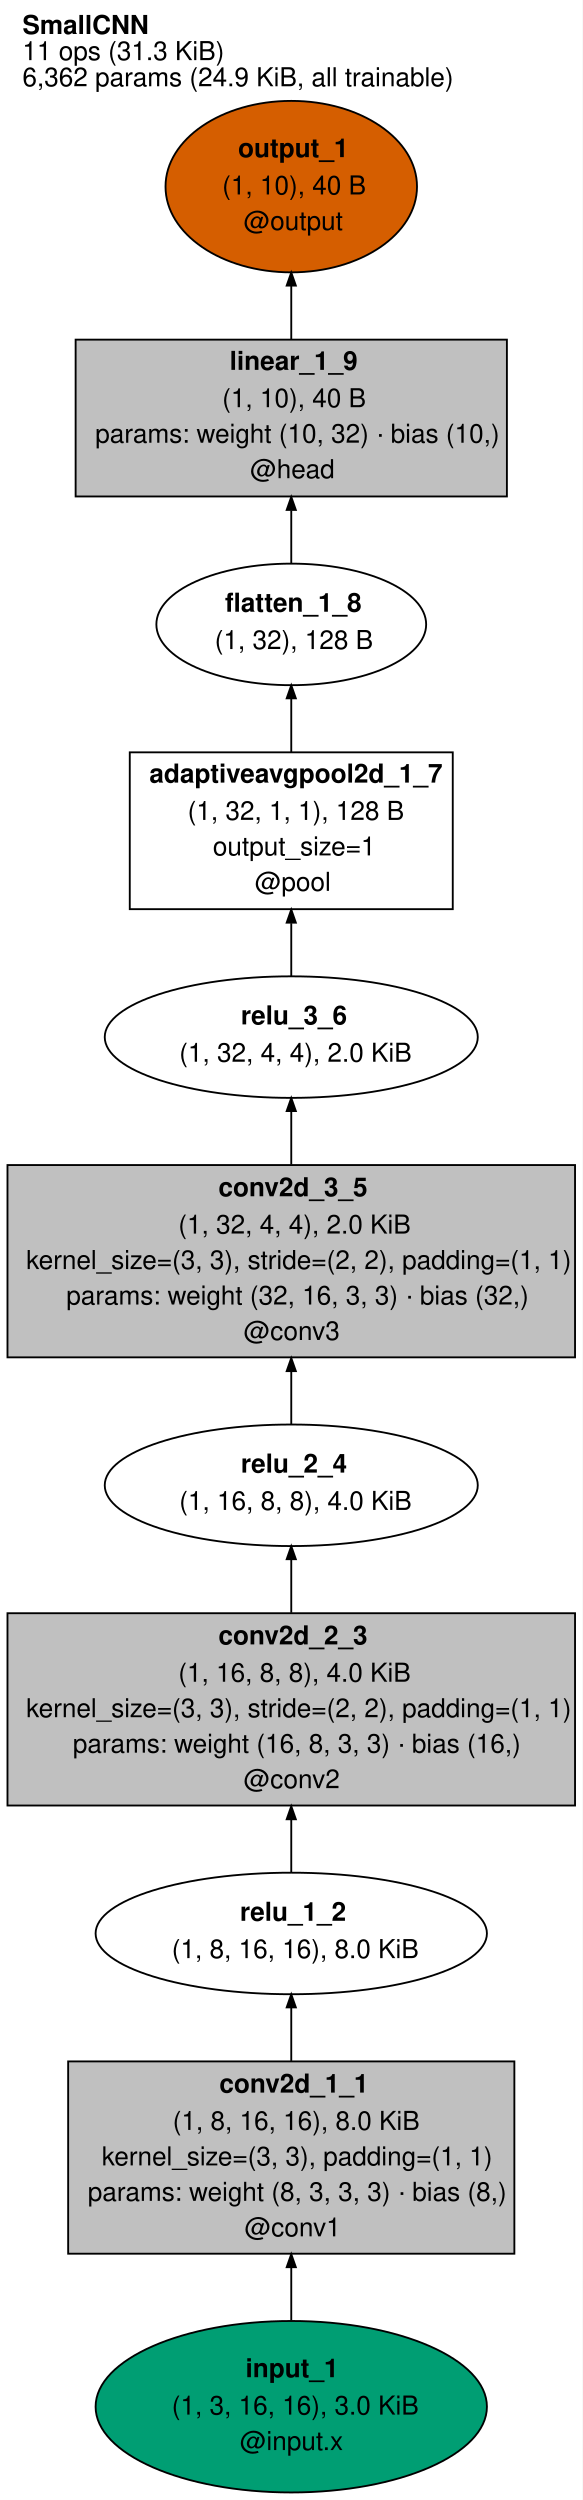
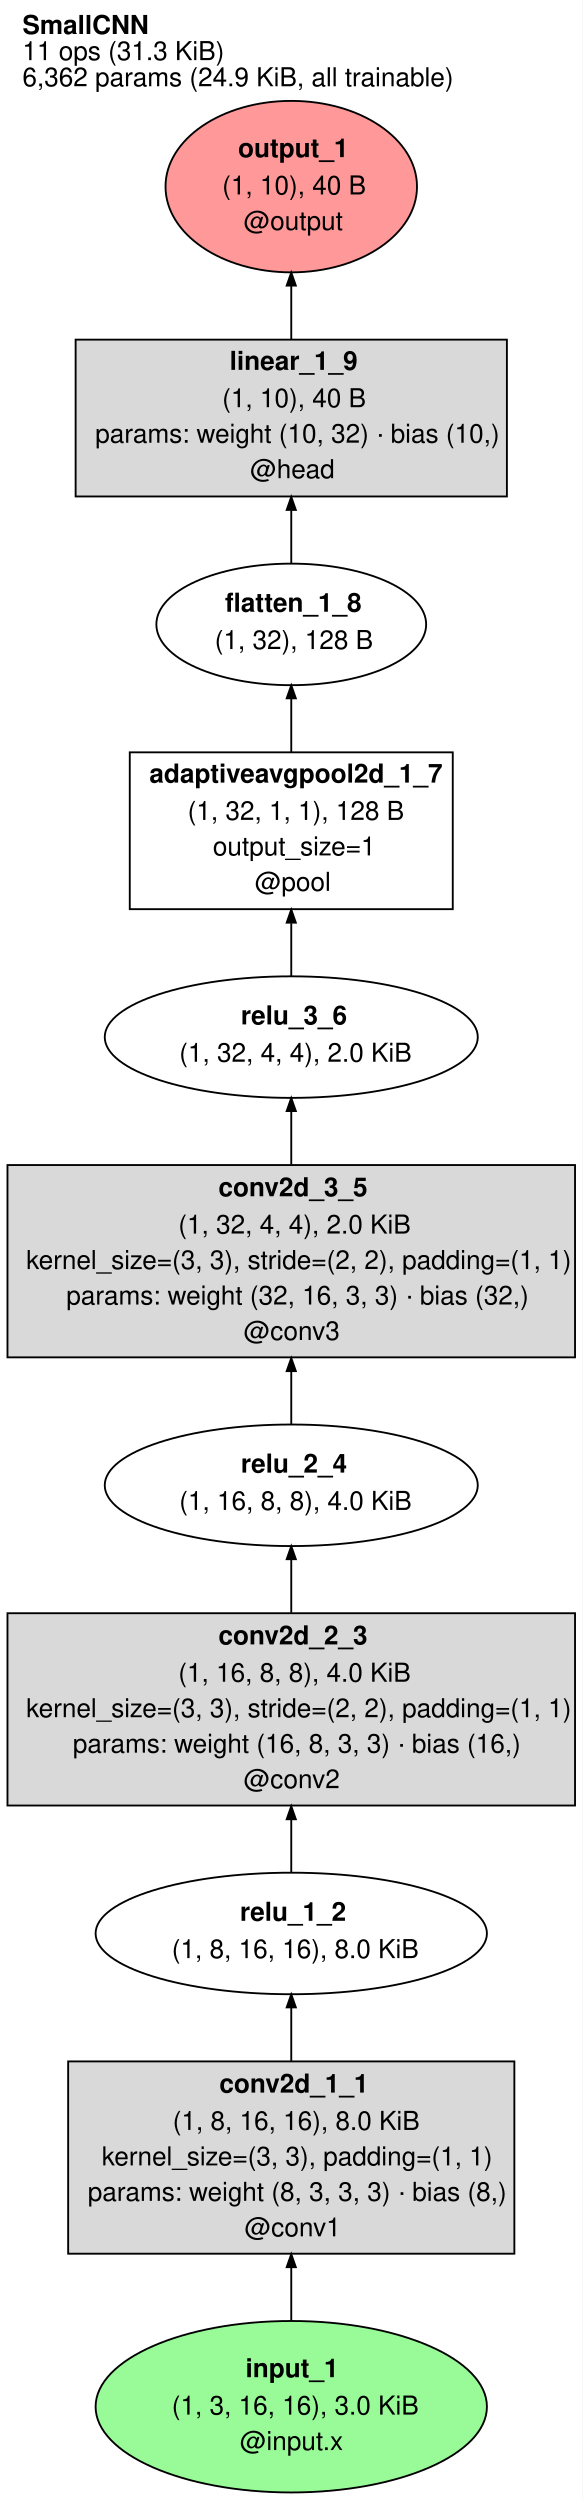
<svg xmlns="http://www.w3.org/2000/svg" width="312pt" height="1339pt" viewBox="0.00 0.00 312.00 1339.06">
  <g id="graph0" class="graph" transform="scale(1 1) rotate(0) translate(4 1335.06)">
    <polygon fill="white" stroke="transparent" points="-4,4 -4,-1335.06 308,-1335.06 308,4 -4,4" />
    <text text-anchor="start" x="8" y="-1316.86" font-family="Helvetica,sans-Serif" font-weight="bold" font-size="14.00">SmallCNN</text>
    <text text-anchor="start" x="8" y="-1302.86" font-family="Helvetica,sans-Serif" font-size="14.00">11 ops (31.3 KiB)</text>
    <text text-anchor="start" x="8" y="-1288.86" font-family="Helvetica,sans-Serif" font-size="14.00">6,362 params (24.9 KiB, all trainable)</text>
    <g id="node1" class="node">
-       <ellipse fill="#009e73" stroke="black" cx="152" cy="-45.96" rx="104.8" ry="45.92" />
+       <ellipse fill="#98fb98" stroke="black" cx="152" cy="-45.96" rx="104.8" ry="45.92" />
      <text text-anchor="start" x="127.5" y="-61.76" font-family="Helvetica,sans-Serif" font-weight="bold" font-size="14.00">input_1</text>
      <text text-anchor="start" x="88" y="-41.76" font-family="Helvetica,sans-Serif" font-size="14.00">(1, 3, 16, 16), 3.0 KiB</text>
      <text text-anchor="start" x="124.5" y="-22.76" font-family="Helvetica,sans-Serif" font-size="14.00">@input.x</text>
    </g>
    <g id="node2" class="node">
-       <polygon fill="#c0c0c0" stroke="black" points="271.5,-230.92 32.5,-230.92 32.5,-127.92 271.5,-127.92 271.5,-230.92" />
+       <polygon fill="#d9d9d9" stroke="black" points="271.5,-230.92 32.5,-230.92 32.5,-127.92 271.5,-127.92 271.5,-230.92" />
      <text text-anchor="start" x="113.5" y="-214.22" font-family="Helvetica,sans-Serif" font-weight="bold" font-size="14.00">conv2d_1_1</text>
      <text text-anchor="start" x="88.5" y="-194.22" font-family="Helvetica,sans-Serif" font-size="14.00">(1, 8, 16, 16), 8.0 KiB</text>
      <text text-anchor="start" x="50.5" y="-175.22" font-family="Helvetica,sans-Serif" font-size="14.00">kernel_size=(3, 3), padding=(1, 1)</text>
      <text text-anchor="start" x="43" y="-156.22" font-family="Helvetica,sans-Serif" font-size="14.00">params: weight (8, 3, 3, 3) · bias (8,)</text>
      <text text-anchor="start" x="127" y="-137.22" font-family="Helvetica,sans-Serif" font-size="14.00">@conv1</text>
    </g>
    <g id="edge1" class="edge">
      <path fill="none" stroke="black" d="M152,-92.2C152,-101.32 152,-111.02 152,-120.5" />
      <polygon fill="black" stroke="black" points="149.55,-120.69 152,-127.69 154.45,-120.69 149.55,-120.69" />
    </g>
    <g id="node3" class="node">
      <ellipse fill="white" stroke="black" cx="152" cy="-299.45" rx="104.8" ry="32.55" />
      <text text-anchor="start" x="124.5" y="-306.25" font-family="Helvetica,sans-Serif" font-weight="bold" font-size="14.00">relu_1_2</text>
      <text text-anchor="start" x="88" y="-286.25" font-family="Helvetica,sans-Serif" font-size="14.00">(1, 8, 16, 16), 8.0 KiB</text>
    </g>
    <g id="edge2" class="edge">
      <path fill="none" stroke="black" d="M152,-231.16C152,-240.73 152,-250.59 152,-259.71" />
      <polygon fill="black" stroke="black" points="149.55,-259.85 152,-266.85 154.45,-259.85 149.55,-259.85" />
    </g>
    <g id="node4" class="node">
-       <polygon fill="#c0c0c0" stroke="black" points="304,-470.98 0,-470.98 0,-367.98 304,-367.98 304,-470.98" />
+       <polygon fill="#d9d9d9" stroke="black" points="304,-470.98 0,-470.98 0,-367.98 304,-367.98 304,-470.98" />
      <text text-anchor="start" x="113" y="-454.28" font-family="Helvetica,sans-Serif" font-weight="bold" font-size="14.00">conv2d_2_3</text>
      <text text-anchor="start" x="91.5" y="-434.28" font-family="Helvetica,sans-Serif" font-size="14.00">(1, 16, 8, 8), 4.0 KiB</text>
      <text text-anchor="start" x="10" y="-415.28" font-family="Helvetica,sans-Serif" font-size="14.00">kernel_size=(3, 3), stride=(2, 2), padding=(1, 1)</text>
      <text text-anchor="start" x="35" y="-396.28" font-family="Helvetica,sans-Serif" font-size="14.00">params: weight (16, 8, 3, 3) · bias (16,)</text>
      <text text-anchor="start" x="126.5" y="-377.28" font-family="Helvetica,sans-Serif" font-size="14.00">@conv2</text>
    </g>
    <g id="edge3" class="edge">
      <path fill="none" stroke="black" d="M152,-332.08C152,-340.87 152,-350.7 152,-360.5" />
      <polygon fill="black" stroke="black" points="149.55,-360.61 152,-367.61 154.45,-360.61 149.55,-360.61" />
    </g>
    <g id="node5" class="node">
      <ellipse fill="white" stroke="black" cx="152" cy="-539.5" rx="99.9" ry="32.55" />
      <text text-anchor="start" x="125" y="-546.3" font-family="Helvetica,sans-Serif" font-weight="bold" font-size="14.00">relu_2_4</text>
      <text text-anchor="start" x="92" y="-526.3" font-family="Helvetica,sans-Serif" font-size="14.00">(1, 16, 8, 8), 4.0 KiB</text>
    </g>
    <g id="edge4" class="edge">
      <path fill="none" stroke="black" d="M152,-471.22C152,-480.78 152,-490.64 152,-499.76" />
      <polygon fill="black" stroke="black" points="149.55,-499.9 152,-506.9 154.45,-499.9 149.55,-499.9" />
    </g>
    <g id="node6" class="node">
-       <polygon fill="#c0c0c0" stroke="black" points="304,-711.03 0,-711.03 0,-608.03 304,-608.03 304,-711.03" />
+       <polygon fill="#d9d9d9" stroke="black" points="304,-711.03 0,-711.03 0,-608.03 304,-608.03 304,-711.03" />
      <text text-anchor="start" x="113" y="-694.33" font-family="Helvetica,sans-Serif" font-weight="bold" font-size="14.00">conv2d_3_5</text>
      <text text-anchor="start" x="91.5" y="-674.33" font-family="Helvetica,sans-Serif" font-size="14.00">(1, 32, 4, 4), 2.0 KiB</text>
      <text text-anchor="start" x="10" y="-655.33" font-family="Helvetica,sans-Serif" font-size="14.00">kernel_size=(3, 3), stride=(2, 2), padding=(1, 1)</text>
      <text text-anchor="start" x="31.5" y="-636.33" font-family="Helvetica,sans-Serif" font-size="14.00">params: weight (32, 16, 3, 3) · bias (32,)</text>
      <text text-anchor="start" x="126.5" y="-617.33" font-family="Helvetica,sans-Serif" font-size="14.00">@conv3</text>
    </g>
    <g id="edge5" class="edge">
      <path fill="none" stroke="black" d="M152,-572.13C152,-580.93 152,-590.76 152,-600.55" />
      <polygon fill="black" stroke="black" points="149.55,-600.66 152,-607.66 154.45,-600.66 149.55,-600.66" />
    </g>
    <g id="node7" class="node">
      <ellipse fill="white" stroke="black" cx="152" cy="-779.56" rx="99.9" ry="32.55" />
      <text text-anchor="start" x="125" y="-786.36" font-family="Helvetica,sans-Serif" font-weight="bold" font-size="14.00">relu_3_6</text>
      <text text-anchor="start" x="92" y="-766.36" font-family="Helvetica,sans-Serif" font-size="14.00">(1, 32, 4, 4), 2.0 KiB</text>
    </g>
    <g id="edge6" class="edge">
      <path fill="none" stroke="black" d="M152,-711.27C152,-720.83 152,-730.69 152,-739.82" />
      <polygon fill="black" stroke="black" points="149.55,-739.96 152,-746.96 154.45,-739.96 149.55,-739.96" />
    </g>
    <g id="node8" class="node">
      <polygon fill="white" stroke="black" points="238.5,-932.09 65.5,-932.09 65.5,-848.09 238.5,-848.09 238.5,-932.09" />
      <text text-anchor="start" x="76" y="-915.89" font-family="Helvetica,sans-Serif" font-weight="bold" font-size="14.00">adaptiveavgpool2d_1_7</text>
      <text text-anchor="start" x="96.5" y="-895.89" font-family="Helvetica,sans-Serif" font-size="14.00">(1, 32, 1, 1), 128 B</text>
      <text text-anchor="start" x="110" y="-876.89" font-family="Helvetica,sans-Serif" font-size="14.00">output_size=1</text>
      <text text-anchor="start" x="132.5" y="-857.89" font-family="Helvetica,sans-Serif" font-size="14.00">@pool</text>
    </g>
    <g id="edge7" class="edge">
      <path fill="none" stroke="black" d="M152,-812.24C152,-821.12 152,-830.97 152,-840.58" />
      <polygon fill="black" stroke="black" points="149.55,-840.86 152,-847.86 154.45,-840.86 149.55,-840.86" />
    </g>
    <g id="node9" class="node">
      <ellipse fill="white" stroke="black" cx="152" cy="-1000.61" rx="72.25" ry="32.55" />
      <text text-anchor="start" x="116.5" y="-1007.41" font-family="Helvetica,sans-Serif" font-weight="bold" font-size="14.00">flatten_1_8</text>
      <text text-anchor="start" x="111" y="-987.41" font-family="Helvetica,sans-Serif" font-size="14.00">(1, 32), 128 B</text>
    </g>
    <g id="edge8" class="edge">
      <path fill="none" stroke="black" d="M152,-932.11C152,-941.59 152,-951.63 152,-960.99" />
      <polygon fill="black" stroke="black" points="149.55,-961 152,-968 154.45,-961 149.55,-961" />
    </g>
    <g id="node10" class="node">
-       <polygon fill="#c0c0c0" stroke="black" points="267.5,-1153.14 36.5,-1153.14 36.5,-1069.14 267.5,-1069.14 267.5,-1153.14" />
+       <polygon fill="#d9d9d9" stroke="black" points="267.5,-1153.14 36.5,-1153.14 36.5,-1069.14 267.5,-1069.14 267.5,-1153.14" />
      <text text-anchor="start" x="119" y="-1136.94" font-family="Helvetica,sans-Serif" font-weight="bold" font-size="14.00">linear_1_9</text>
      <text text-anchor="start" x="115" y="-1116.94" font-family="Helvetica,sans-Serif" font-size="14.00">(1, 10), 40 B</text>
      <text text-anchor="start" x="47" y="-1097.94" font-family="Helvetica,sans-Serif" font-size="14.00">params: weight (10, 32) · bias (10,)</text>
      <text text-anchor="start" x="130" y="-1078.94" font-family="Helvetica,sans-Serif" font-size="14.00">@head</text>
    </g>
    <g id="edge9" class="edge">
      <path fill="none" stroke="black" d="M152,-1033.29C152,-1042.17 152,-1052.02 152,-1061.64" />
      <polygon fill="black" stroke="black" points="149.55,-1061.92 152,-1068.92 154.45,-1061.92 149.55,-1061.92" />
    </g>
    <g id="node11" class="node">
-       <ellipse fill="#d55e00" stroke="black" cx="152" cy="-1235.1" rx="67.35" ry="45.92" />
+       <ellipse fill="#ff9999" stroke="black" cx="152" cy="-1235.1" rx="67.35" ry="45.92" />
      <text text-anchor="start" x="123.5" y="-1250.9" font-family="Helvetica,sans-Serif" font-weight="bold" font-size="14.00">output_1</text>
      <text text-anchor="start" x="115" y="-1230.9" font-family="Helvetica,sans-Serif" font-size="14.00">(1, 10), 40 B</text>
      <text text-anchor="start" x="126.5" y="-1211.9" font-family="Helvetica,sans-Serif" font-size="14.00">@output</text>
    </g>
    <g id="edge10" class="edge">
      <path fill="none" stroke="black" d="M152,-1153.43C152,-1162.57 152,-1172.37 152,-1181.89" />
      <polygon fill="black" stroke="black" points="149.55,-1182.09 152,-1189.09 154.45,-1182.09 149.55,-1182.09" />
    </g>
  </g>
</svg>
